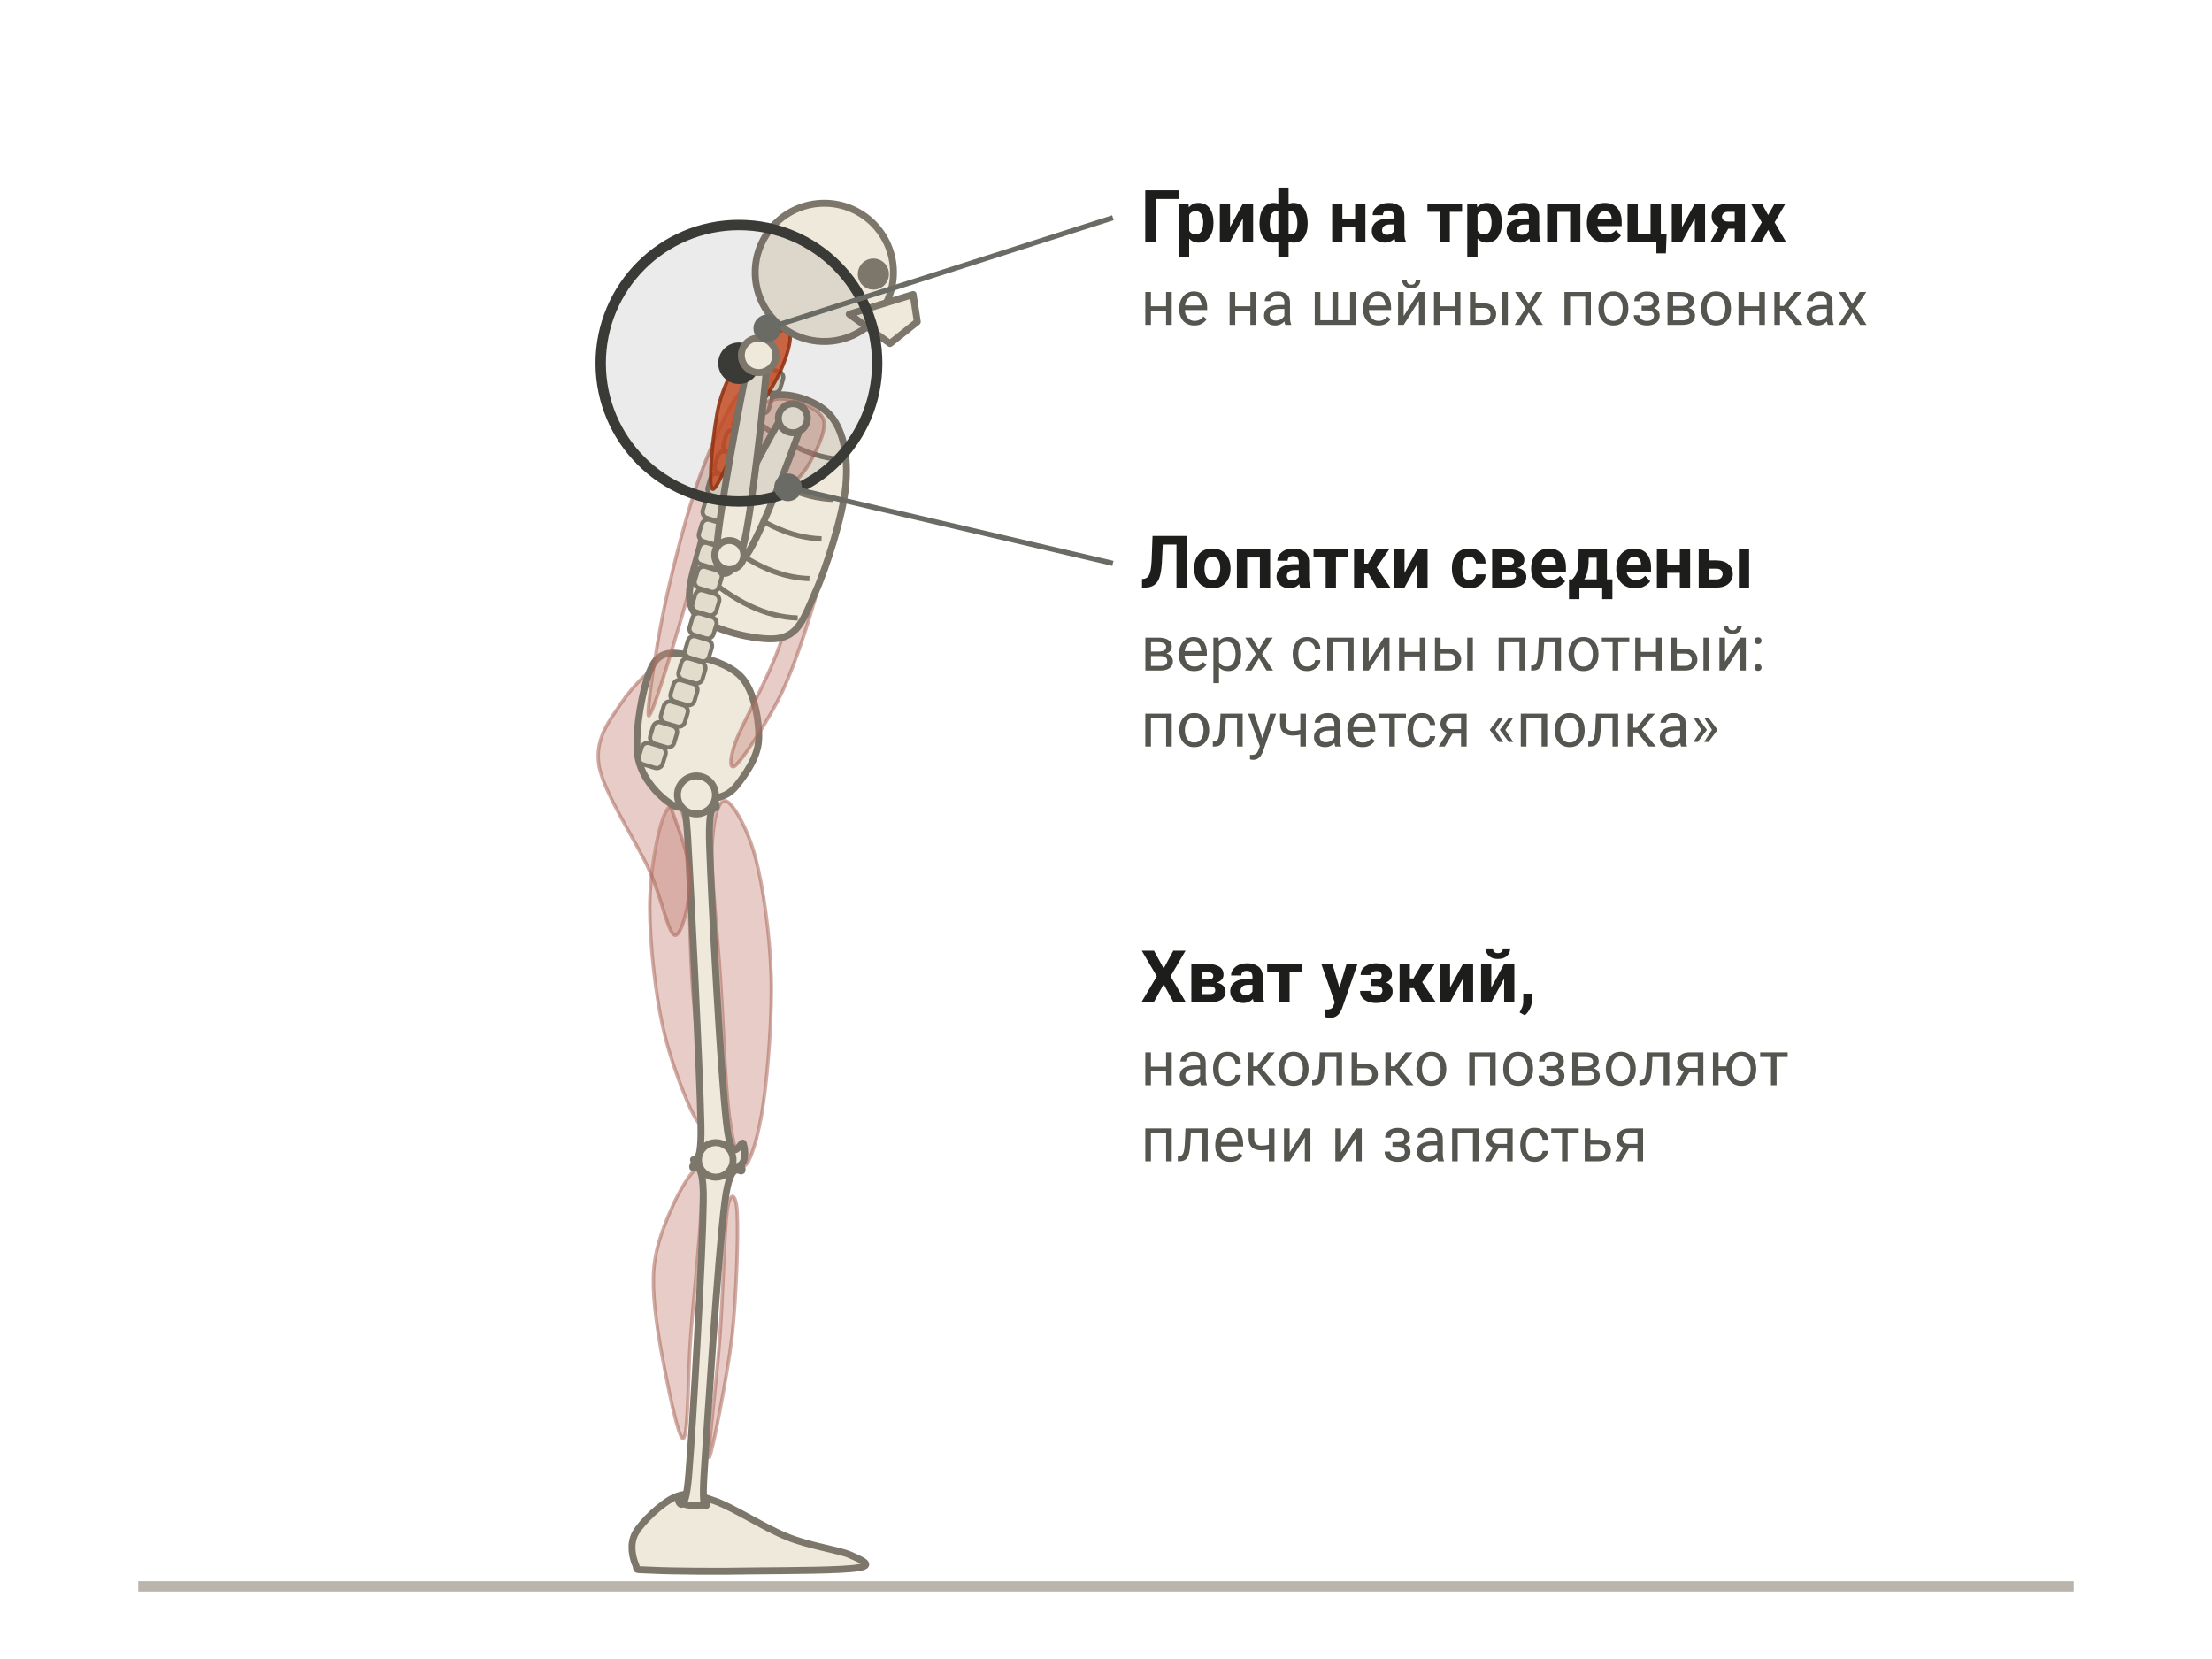
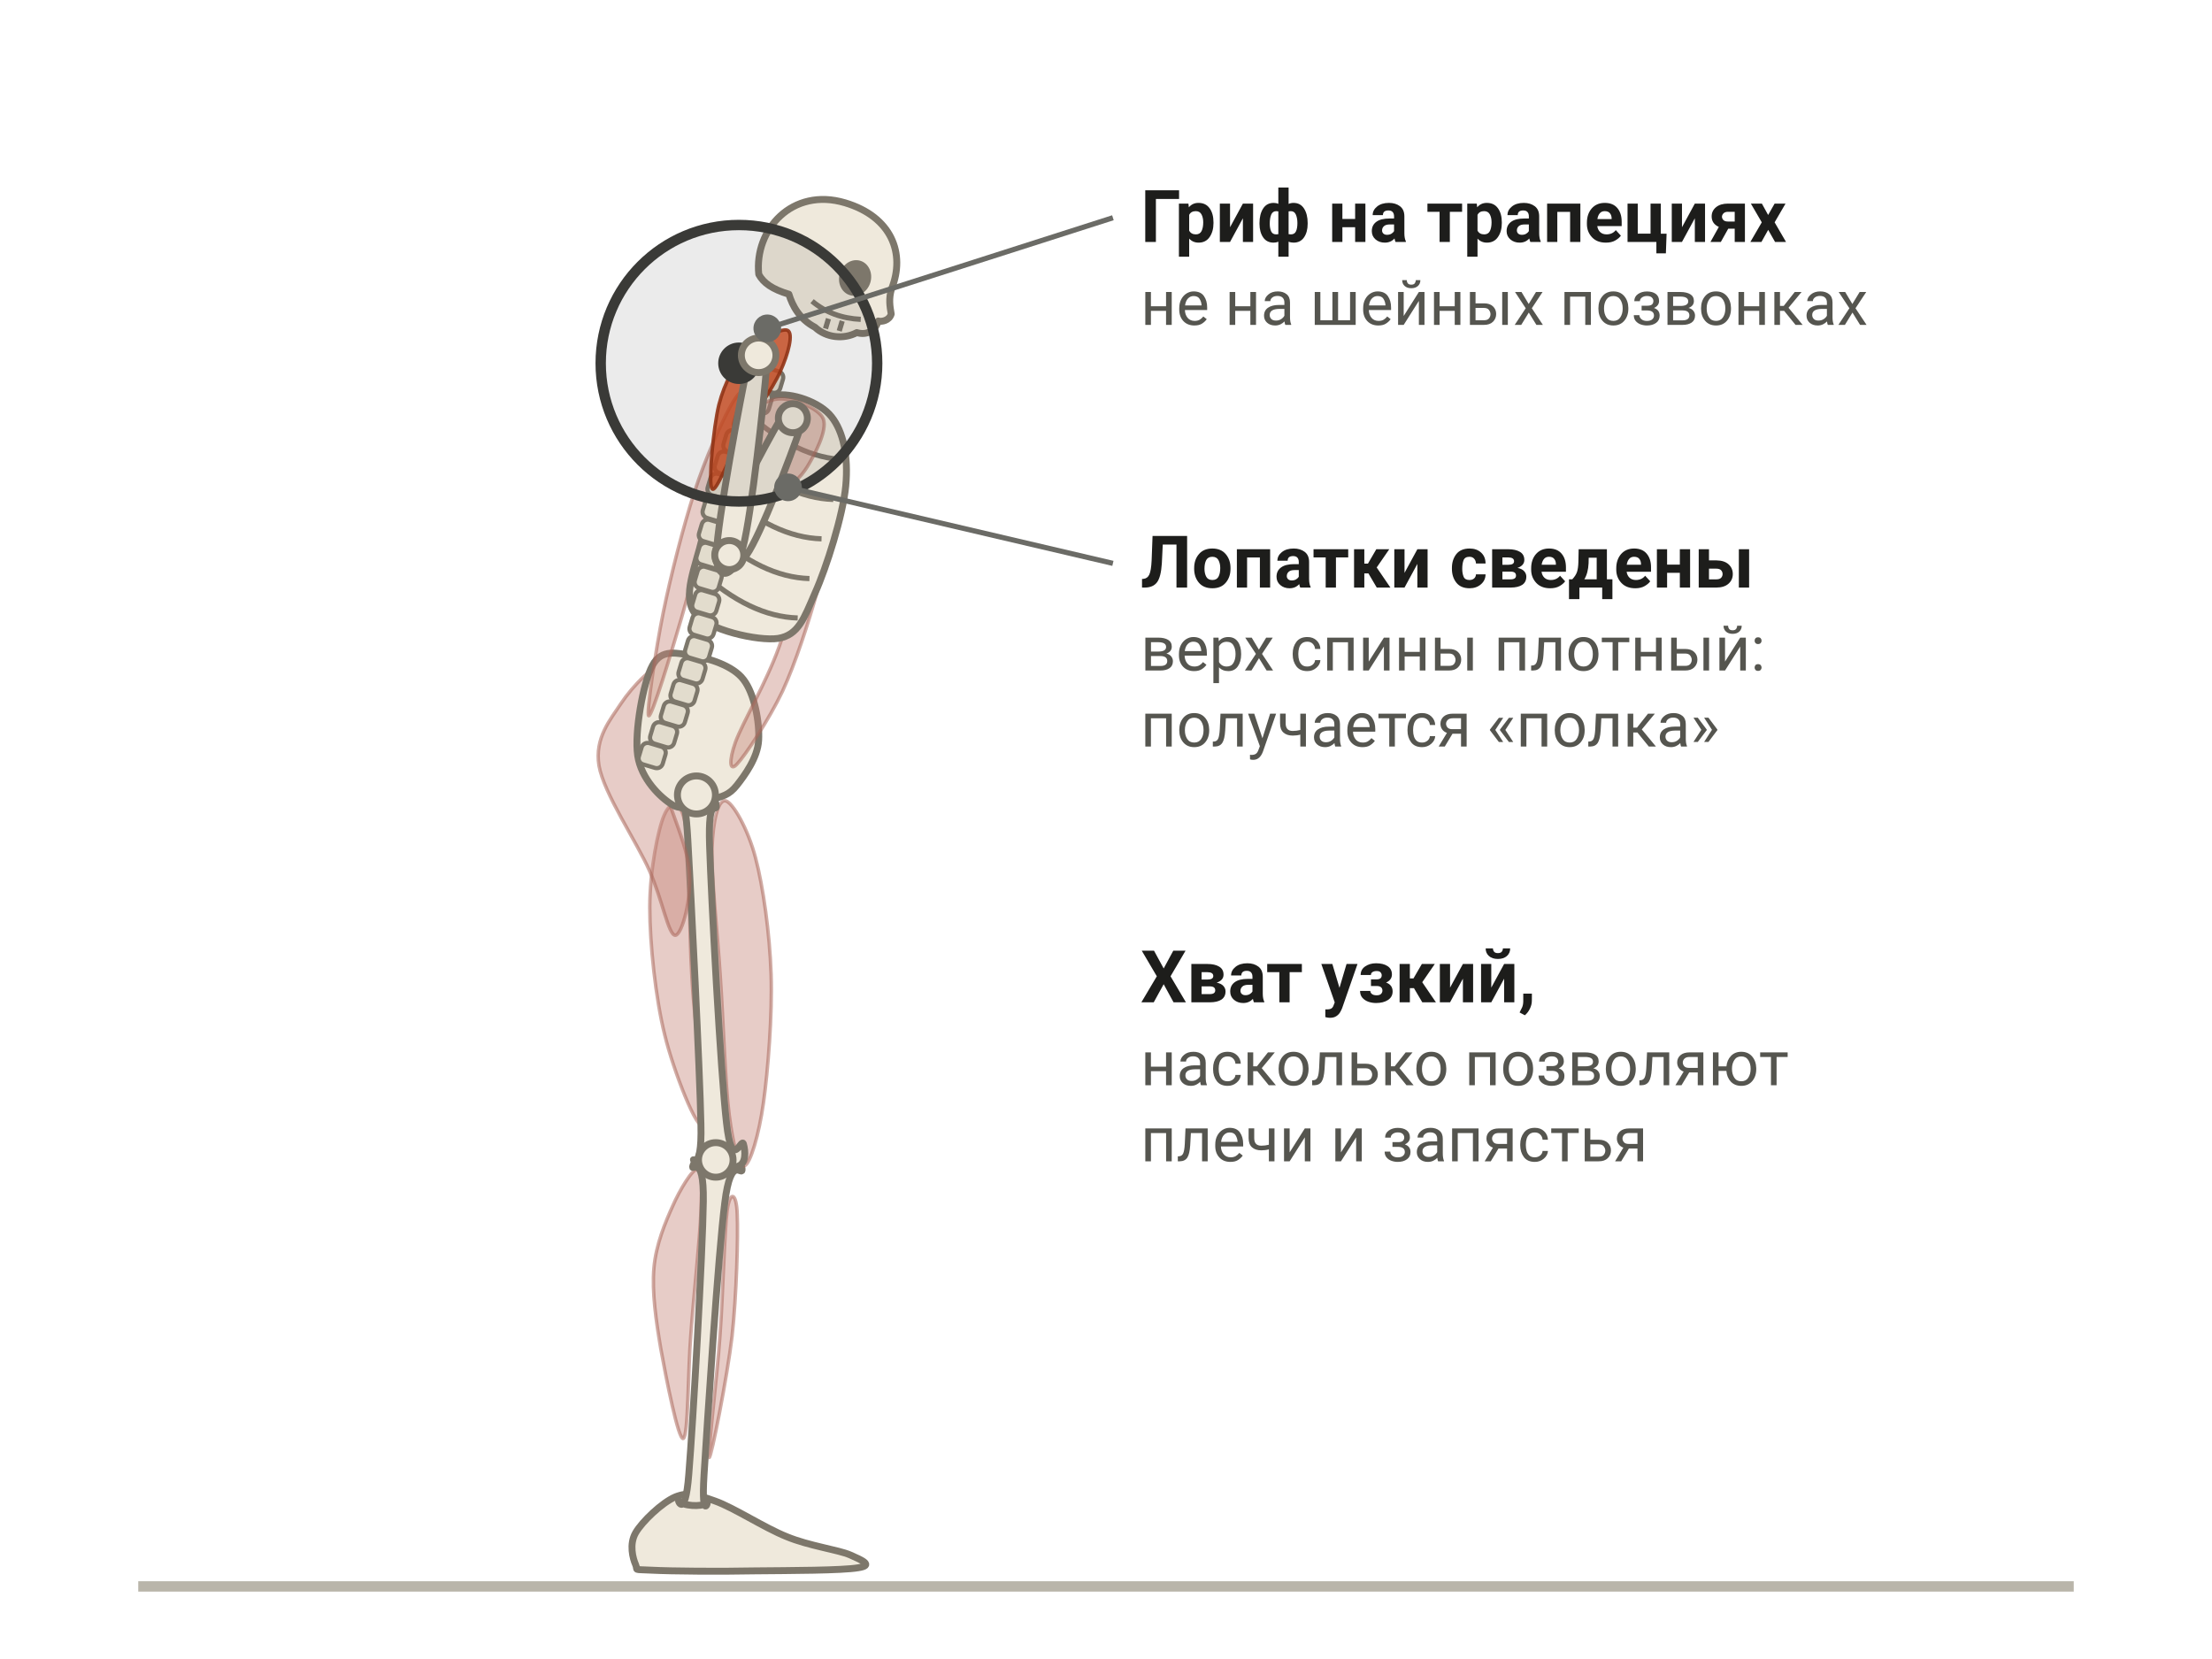
<svg xmlns="http://www.w3.org/2000/svg" viewBox="0 0 640 480" role="img" aria-label="Гриф лежит на трапециях, лопатки сведены">
  <style>
.bone{fill:#efe9dc;stroke:#7d776b;stroke-width:2;stroke-linejoin:round}
.joint{fill:#efe9dc;stroke:#7d776b;stroke-width:2}
.vert{fill:#e2dccd;stroke:#7d776b;stroke-width:1.2}
.m{fill:#c7867a;fill-opacity:.42;stroke:#a9665a;stroke-opacity:.55;stroke-width:1}
.on{fill:#d2491d;fill-opacity:.82;stroke:#9c3412;stroke-opacity:.9}
.plate{fill:#3a3a37;fill-opacity:.1;stroke:#3a3a37;stroke-width:3}
.bar{fill:#3a3a37}
.ghost{opacity:.18}
.ground{stroke:#b9b5aa;stroke-width:3}
.guide{stroke:#3d7fb8;stroke-width:2.5;stroke-dasharray:8 7;fill:none}
.arrow{stroke:#d2491d;stroke-width:5;fill:none;stroke-linecap:round;marker-end:url(#ah)}
.ahead{fill:#d2491d}
.lead{stroke:#6b6b66;stroke-width:1.5;fill:none}
.t{font:600 21px system-ui,-apple-system,"Segoe UI",Roboto,sans-serif;fill:#1d1d1b}
.s{font:400 18px system-ui,-apple-system,"Segoe UI",Roboto,sans-serif;fill:#55554f}
.ok{fill:#2e8b57}.bad{fill:#c0392b}
.balloon{fill:#3d7fb8;fill-opacity:.25;stroke:#3d7fb8;stroke-width:2}
@media (prefers-color-scheme:dark){
.bone,.joint{fill:#d9d3c4;stroke:#3b3934}.vert{fill:#c9c2b2;stroke:#3b3934}
.plate{fill:#ecebe6;fill-opacity:.12;stroke:#bdbbb3}.bar{fill:#bdbbb3}
.t{fill:#ecebe6}.s{fill:#a9a8a1}.lead{stroke:#9a9993}.ground{stroke:#55534d}
.arrow{stroke:#f0703f}.ahead{fill:#f0703f}.on{fill:#f0703f}
}
</style>
  <defs>
    <marker id="ah" viewBox="0 0 10 10" refX="6" refY="5" markerWidth="4" markerHeight="4" orient="auto">
      <path class="ahead" d="M0 0L10 5L0 10z" />
    </marker>
  </defs>
  <line class="ground" x1="40" y1="459" x2="600" y2="459" />
  <g>
    <path class="bone" d="M183.9 452.7C183.1 450.9 182.0 446.8 183.9 443.5C185.8 440.2 191.6 434.7 195.4 433.1C199.2 431.6 201.5 432.4 206.9 434.3C212.3 436.2 221.1 442.0 227.6 444.6C234.1 447.3 242.6 448.4 246.0 449.9C249.4 451.4 252.9 452.9 248.3 453.6C243.7 454.4 228.4 454.4 218.4 454.5C208.4 454.7 194.2 454.6 188.5 454.3C182.8 454.0 184.7 454.5 183.9 452.7Z" />
    <path class="m" d="M197.7 416.2C196.3 416.9 192.7 398.6 191.2 390.3C189.8 382.1 188.6 373.8 189.2 366.9C189.8 360.0 192.5 353.7 194.6 349.0C196.7 344.2 200.4 338.1 201.8 338.3C203.2 338.6 203.1 342.6 202.8 350.6C202.5 358.5 200.7 374.9 199.9 385.9C199.0 396.8 199.2 415.4 197.7 416.2Z" />
    <path class="m" d="M205.2 421.7C205.8 421.8 210.4 398.4 211.8 386.7C213.1 375.0 213.6 357.4 213.3 351.3C213.1 345.2 211.3 344.2 210.4 350.1C209.6 355.9 209.2 374.5 208.3 386.5C207.5 398.4 204.6 421.7 205.2 421.7Z" />
    <path class="bone" d="M204.3 434.9C205.5 433.6 202.8 441.2 203.7 426.7C204.6 412.2 207.8 362.8 209.7 348.0C211.5 333.3 214.9 340.8 214.7 338.2C214.5 335.7 210.8 332.9 208.4 332.7C206.0 332.5 201.3 334.7 200.5 337.2C199.7 339.7 203.7 332.7 203.5 347.6C203.3 362.4 200.5 411.9 199.3 426.4C198.2 440.9 195.6 432.9 196.5 434.3C197.3 435.7 203.1 436.1 204.3 434.9Z" />
    <path class="m" d="M203.3 325.2C202.0 328.0 194.8 309.8 192.3 299.3C189.7 288.9 188.0 273.1 188.0 262.5C188.0 251.9 190.4 239.8 192.2 235.8C193.9 231.8 197.0 230.8 198.3 238.6C199.6 246.5 199.3 268.6 200.2 283.0C201.0 297.5 204.6 322.5 203.3 325.2Z" />
    <path class="m" d="M215.4 337.3C217.1 336.7 219.6 328.3 220.9 319.0C222.2 309.8 223.5 293.6 223.1 281.8C222.7 270.0 220.8 256.5 218.6 248.2C216.4 239.8 212.0 232.1 209.9 231.7C207.8 231.3 206.3 237.2 206.0 245.6C205.8 254.1 207.6 269.8 208.4 282.6C209.3 295.4 209.8 313.6 211.0 322.7C212.2 331.8 213.8 337.9 215.4 337.3Z" />
    <path class="bone" d="M213.6 337.4C215.9 336.6 215.7 333.1 215.1 331.0C214.5 328.9 211.8 339.3 210.2 324.9C208.5 310.5 205.8 260.0 205.3 244.6C204.8 229.3 207.6 235.7 207.2 232.9C206.8 230.1 204.4 228.1 202.8 227.8C201.2 227.5 198.1 228.8 197.4 231.3C196.8 233.8 198.1 227.2 199.0 242.8C199.9 258.5 202.5 309.8 202.8 325.3C203.2 340.8 199.3 333.9 201.1 336.0C202.9 338.0 211.3 338.3 213.6 337.4Z" />
    <circle class="joint" cx="207.1" cy="335.6" r="5" />
    <path class="m" d="M191.9 193.4C190.2 190.8 182.8 198.8 179.7 203.5C176.6 208.2 172.0 213.5 173.3 221.5C174.7 229.6 184.3 243.7 187.9 251.9C191.6 260.1 193.4 270.7 195.4 270.6C197.3 270.5 200.3 259.9 199.4 251.3C198.5 242.7 191.2 228.7 189.9 219.0C188.7 209.4 193.6 196.0 191.9 193.4Z" />
    <path class="bone" d="M194.6 232.9C191.1 230.8 185.5 225.4 184.5 218.6C183.5 211.9 186.1 197.3 188.8 192.5C191.4 187.6 196.0 189.0 200.4 189.7C204.8 190.4 212.0 192.5 215.1 196.6C218.3 200.7 219.8 209.0 219.5 214.2C219.2 219.3 215.4 224.4 213.2 227.2C210.9 230.1 209.0 230.4 205.9 231.3C202.8 232.3 198.2 235.0 194.6 232.9Z" />
    <circle class="joint" cx="201.5" cy="230.0" r="5.5" />
    <path class="m" d="M213.3 221.0C215.6 218.6 222.5 208.2 226.4 200.0C230.2 191.8 234.0 179.8 236.3 171.7C238.6 163.7 240.5 154.9 240.4 151.7C240.2 148.6 237.8 146.8 235.3 152.7C232.8 158.6 229.1 176.9 225.4 187.2C221.7 197.5 214.9 209.0 212.8 214.7C210.8 220.3 211.1 223.5 213.3 221.0Z" />
    <path class="m" d="M187.7 207.1C186.9 206.9 189.7 188.0 191.9 177.2C194.1 166.4 197.7 152.3 200.9 142.4C204.1 132.5 208.7 122.5 211.1 118.0C213.5 113.5 216.0 111.1 215.2 115.5C214.4 119.8 209.2 133.4 206.2 144.0C203.2 154.5 200.3 168.2 197.2 178.7C194.1 189.3 188.6 207.4 187.7 207.1Z" />
    <path class="bone rib" d="M201.0 177.4C197.3 172.5 201.2 164.1 203.2 155.6C205.2 147.0 209.5 132.9 213.0 126.1C216.5 119.2 219.6 115.3 224.2 114.4C228.8 113.5 237.2 116.2 240.6 120.6C244.0 124.9 245.5 132.0 244.7 140.6C243.9 149.1 239.1 164.3 235.8 171.6C232.6 179.0 231.0 183.7 225.2 184.7C219.4 185.6 204.6 182.2 201.0 177.4Z" />
    <path class="lead" style="stroke:#7d776b" d="M202.7 165.4Q217.0 178.4 230.8 178.8" />
    <path class="lead" style="stroke:#7d776b" d="M206.1 153.9Q220.4 167.0 234.2 167.4" />
    <path class="lead" style="stroke:#7d776b" d="M209.5 142.5Q223.9 155.5 237.7 155.9" />
    <path class="lead" style="stroke:#7d776b" d="M213.0 131.0Q227.3 144.1 241.1 144.5" />
    <path class="lead" style="stroke:#7d776b" d="M216.4 119.6Q230.7 132.6 244.5 133.0" />
    <rect class="vert" x="185.1" y="215.4" width="7.2" height="6.4" rx="1.8" transform="rotate(16.7 188.7 218.6)" />
    <rect class="vert" x="188.4" y="209.4" width="7.2" height="6.4" rx="1.8" transform="rotate(16.7 192.0 212.6)" />
    <rect class="vert" x="191.5" y="203.4" width="7.2" height="6.4" rx="1.8" transform="rotate(16.7 195.1 206.6)" />
    <rect class="vert" x="194.3" y="197.2" width="7.2" height="6.4" rx="1.8" transform="rotate(16.7 197.9 200.4)" />
    <rect class="vert" x="196.6" y="190.9" width="7.2" height="6.4" rx="1.8" transform="rotate(16.7 200.2 194.1)" />
    <rect class="vert" x="198.5" y="184.5" width="7.2" height="6.4" rx="1.8" transform="rotate(16.7 202.1 187.7)" />
    <rect class="vert" x="199.8" y="177.9" width="7.2" height="6.4" rx="1.8" transform="rotate(16.7 203.4 181.1)" />
    <rect class="vert" x="200.6" y="171.2" width="7.2" height="6.4" rx="1.8" transform="rotate(16.7 204.2 174.4)" />
    <rect class="vert" x="201.3" y="164.4" width="7.2" height="6.4" rx="1.8" transform="rotate(16.7 204.9 167.6)" />
    <rect class="vert" x="201.8" y="157.5" width="7.2" height="6.4" rx="1.8" transform="rotate(16.7 205.4 160.7)" />
    <rect class="vert" x="202.5" y="150.8" width="7.2" height="6.4" rx="1.8" transform="rotate(16.7 206.1 154.0)" />
    <rect class="vert" x="203.6" y="144.1" width="7.2" height="6.4" rx="1.8" transform="rotate(16.7 207.2 147.3)" />
    <rect class="vert" x="205.0" y="137.5" width="7.2" height="6.4" rx="1.8" transform="rotate(16.7 208.6 140.7)" />
    <rect class="vert" x="207.1" y="131.1" width="7.2" height="6.4" rx="1.8" transform="rotate(16.7 210.7 134.3)" />
    <rect class="vert" x="209.6" y="124.9" width="7.2" height="6.4" rx="1.8" transform="rotate(16.7 213.2 128.1)" />
    <rect class="vert" x="212.6" y="118.8" width="7.2" height="6.4" rx="1.8" transform="rotate(16.7 216.2 122.0)" />
    <rect class="vert" x="215.8" y="112.8" width="7.2" height="6.4" rx="1.8" transform="rotate(16.7 219.4 116.0)" />
    <rect class="vert" x="219.1" y="106.8" width="7.2" height="6.4" rx="1.8" transform="rotate(16.7 222.7 110.0)" />
    <path class="m on" d="M206.0 141.4C204.9 139.9 206.4 123.6 208.0 117.1C209.7 110.5 212.6 105.5 215.9 102.0C219.2 98.4 226.3 94.7 227.9 95.6C229.6 96.5 228.1 102.3 225.8 107.4C223.5 112.6 217.6 120.8 214.3 126.5C211.0 132.1 207.1 143.0 206.0 141.4Z" />
-     <circle class="bone" cx="238.5" cy="78.8" r="20" />
-     <path class="bone" d="M245.7 90.9L257.5 99.4L265.4 93.1L264.2 85.2Z" />
-     <circle cx="252.7" cy="79.3" r="4.5" fill="#7d776b" />
+     <g class="head" transform="matrix(0.958 0.287 -0.287 0.958 238.5 78.8)">
+       <path class="bone" d="M-18 6C-23 -6 -16 -21 0 -21C14 -21 21 -12 20 -1C20 2 21 4 22 6C22 8 20 9 19 9C19 12 17 14 14 14C11 17 6 18 2 16C-3 15 -6 12 -8 9C-13 9 -16 8 -18 6Z" />
+       <ellipse cx="9" cy="-1" rx="4.6" ry="5.2" fill="#7d776b" />
+       <path class="lead" style="stroke:#7d776b" d="M-1 9Q6 12 14 10M5 12.5v3M9 12v3" />
+     </g>
    <path class="m" d="M212.7 137.3C211.0 134.1 213.2 125.3 215.4 121.7C217.6 118.0 221.9 115.5 225.7 115.4C229.5 115.3 236.9 118.0 238.2 121.2C239.5 124.5 235.6 131.7 233.6 135.0C231.5 138.3 229.2 140.6 225.7 140.9C222.2 141.3 214.4 140.5 212.7 137.3Z" />
    <path class="bone" d="M207.2 158.8C205.6 165.3 212.0 166.3 216.0 160.6C220.1 154.8 229.1 131.1 231.4 124.3C233.7 117.6 230.8 120.6 229.8 120.2C228.8 119.7 229.3 115.2 225.6 121.6C221.8 128.0 208.8 152.4 207.2 158.8Z" />
    <path class="bone" d="M207.3 160.1C207.1 168.9 212.6 167.2 215.0 158.2C217.4 149.2 221.1 115.3 221.8 106.1C222.6 96.8 220.5 102.9 219.5 102.8C218.6 102.6 218.4 95.7 216.4 105.2C214.3 114.8 207.5 151.2 207.3 160.1Z" />
    <circle class="joint" cx="229.4" cy="121.0" r="4.2" />
    <circle class="joint" cx="211.0" cy="160.6" r="4.2" />
    <circle class="plate" cx="213.8" cy="105.1" r="40" />
    <circle class="bar" cx="213.8" cy="105.1" r="6" />
    <circle class="joint" cx="219.5" cy="102.8" r="5" />
  </g>
  <path class="lead" d="M322 63L222 95" />
  <circle cx="222" cy="95" r="4" fill="#6b6b66" />
  <text class="t" x="330" y="70" text-anchor="start">Гриф на трапециях</text>
  <text class="s" x="330" y="94" text-anchor="start">не на шейных позвонках</text>
  <path class="lead" d="M322 163L228 141" />
  <circle cx="228" cy="141" r="4" fill="#6b6b66" />
  <text class="t" x="330" y="170" text-anchor="start">Лопатки сведены</text>
  <text class="s" x="330" y="194" text-anchor="start">верх спины плотный:</text>
  <text class="s" x="330" y="216" text-anchor="start">получается «полка»</text>
  <text class="t" x="330" y="290" text-anchor="start">Хват узкий,</text>
  <text class="s" x="330" y="314" text-anchor="start">насколько позволяют</text>
  <text class="s" x="330" y="336" text-anchor="start">плечи и запястья</text>
</svg>
